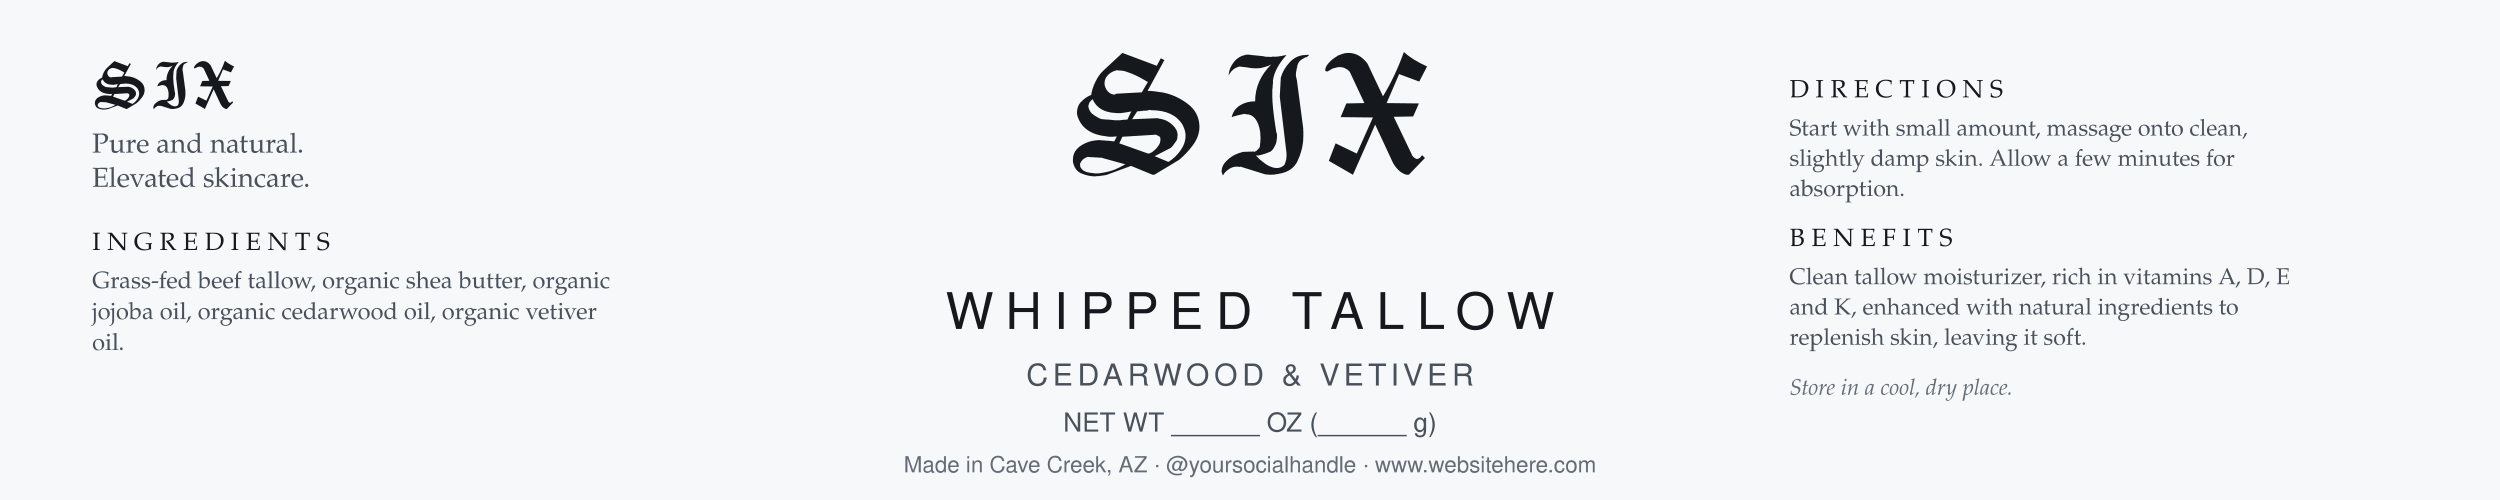
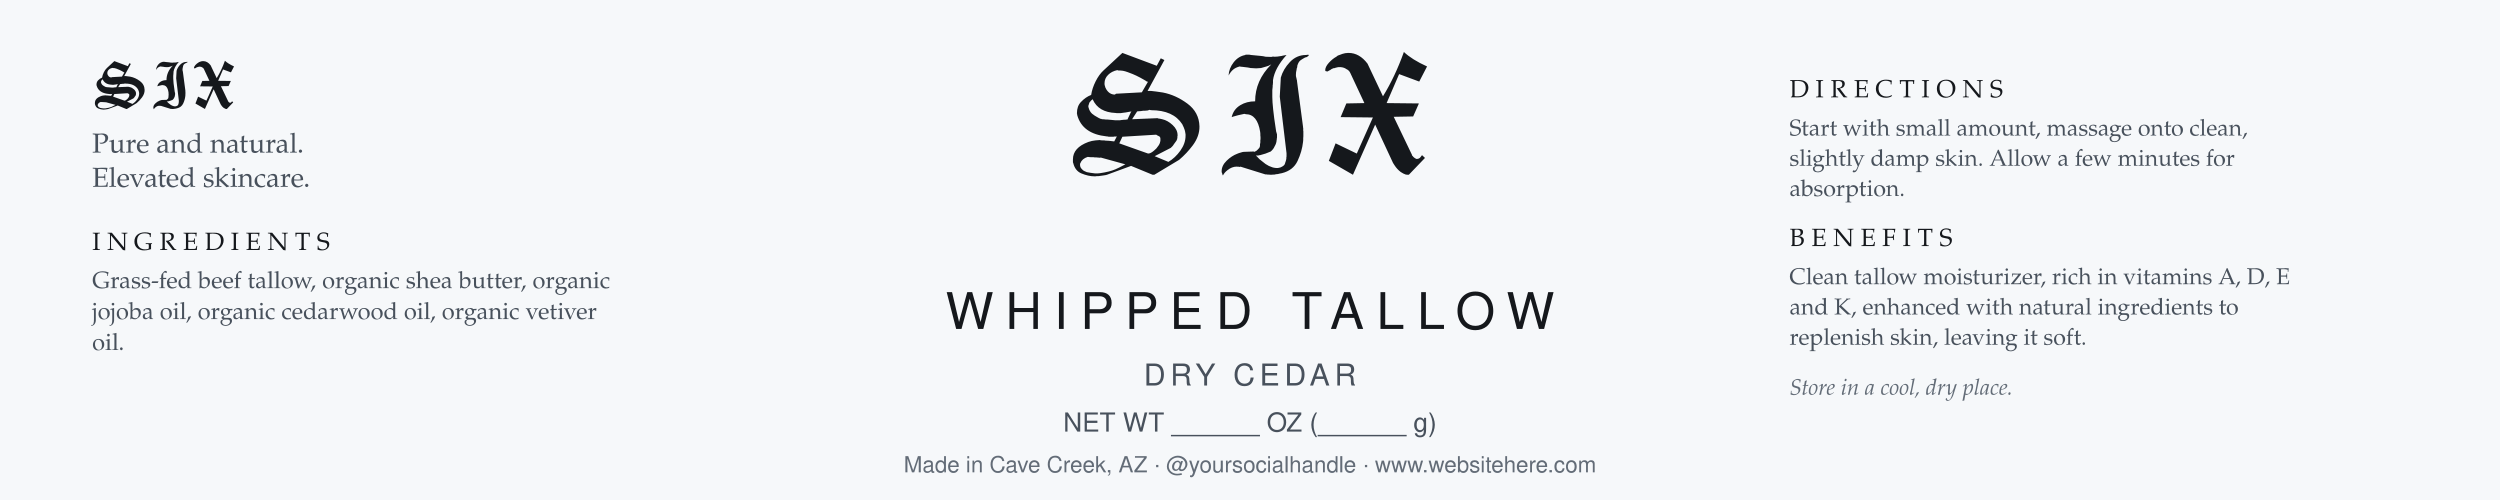
<svg xmlns="http://www.w3.org/2000/svg" width="190.0mm" height="38.0mm" viewBox="0 0 190.0 38.0">
  <rect x="0" y="0" width="190.0" height="38.0" fill="#f6f8fa" />
  <g transform="translate(81.000 3.400) scale(0.27155)">
    <path d="M15.84 2.29 25.46 5.89 26.58 3.8 27.6 4.28 22.89 12.93H23.86Q24.97 13.03 27.16 13.37Q30.75 14.05 34.03 16.47Q37.31 18.9 37.41 22.84Q37.46 25.56 35.56 28.13Q33.86 30.41 31.73 32.21L24.78 36.39H24.29L18.27 33.91L11.52 36.39Q11.23 36.49 10.55 36.58L9.48 36.73Q9.24 36.73 9.09 36.78H8.7Q8.41 36.78 8.36 36.83H8.02Q6.32 36.83 4.33 36Q2.63 35.27 2.1 33.18Q2.05 33.04 2 32.89V32.07Q2 28.81 6.32 27.21Q7.29 26.87 8.31 26.77L9.53 26.67Q9.67 26.77 10.31 26.77H10.74Q11.03 26.87 11.81 26.87Q12.01 26.92 12.39 26.92L13.56 27.06L14.34 25.56Q14.29 25.7 14.05 25.7H13.51Q13.46 25.75 13.37 25.75H12.25Q12.01 25.75 11.88 25.73Q11.76 25.7 11.62 25.65Q11.47 25.65 11.42 25.65Q4.67 24.93 3.21 19.73V19.63Q3.17 19.63 3.17 19.58V19.34Q3.12 19.34 3.12 19.29V19.15Q3.12 17.2 4.23 16.04Q5.55 14.63 7.1 14.05Q7.39 12.15 8.36 10.23Q9.33 8.31 10.55 7.2ZM6.13 31.39Q4.53 31.92 4.09 33.13Q3.99 33.23 3.99 33.43V33.72Q3.99 33.77 4.04 34.01Q4.04 34.06 4.06 34.13Q4.09 34.2 4.14 34.25Q4.14 34.3 4.14 34.35Q4.23 34.49 4.45 34.76Q4.67 35.03 4.87 35.17Q5.06 35.32 5.89 35.66Q6.23 35.71 6.95 35.85Q7.25 35.85 7.73 35.95Q7.97 35.95 8.12 36H9.04Q9.19 35.95 9.58 35.95Q12.25 35.56 13.85 34.88Q14.68 34.54 16.67 33.47L9.82 31.58Q9.67 31.63 9.43 31.63Q9.33 31.63 9.19 31.58Q9.04 31.58 8.99 31.58Q8.7 31.58 8.56 31.53H8.07Q8.02 31.53 7.78 31.48H7ZM23.37 18.22Q22.98 18.47 22.11 18.47H21.67Q20.94 18.61 20.41 18.61Q20.21 18.66 19.97 18.66L18.56 20.85L25.7 20.55Q25.9 20.7 26.33 20.7Q26.33 20.7 27.01 20.85Q28.52 21.19 29.9 22.47Q31.29 23.76 31.29 25.36V25.46Q31.24 25.51 31.24 25.61V25.99Q31.19 26.04 31.19 26.14V26.38Q31.19 26.43 31.14 26.48Q31.09 26.53 31.05 26.63Q31 26.72 31 26.82Q30.8 27.16 30.22 27.89Q30.17 27.99 30.05 28.16Q29.93 28.33 29.88 28.37Q29.83 28.42 29.39 28.86L24.88 31.19L28.71 32.79Q30.61 31.68 32.07 29.64Q33.52 27.6 33.52 25.46V25.07Q33.47 24.78 33.38 24.25Q33.38 24.1 33.28 23.86Q33.13 23.37 32.99 23.08Q32.94 22.93 32.79 22.67Q32.65 22.4 32.6 22.25Q30.07 18.32 23.86 18.32ZM25.36 25.17 15.84 25.75 14.97 27.6 22.79 30.37Q22.98 30.51 23.37 30.41Q23.61 30.37 23.95 30.17Q24.29 29.98 24.68 29.64Q24.78 29.54 25 29.35Q25.22 29.15 25.36 29.01Q26.14 28.08 26.33 27.5Q26.33 27.4 26.43 27.11Q26.43 27.06 26.48 26.87V26.24Q26.43 26.19 26.43 26.04V25.95Q26.38 25.95 26.36 25.87Q26.33 25.8 26.31 25.75Q26.29 25.7 25.9 25.51Q25.85 25.46 25.7 25.41Q25.56 25.36 25.53 25.34Q25.51 25.31 25.46 25.27H25.36ZM7.54 15.21Q7.44 15.36 7.15 15.55Q7.15 15.6 6.86 15.89Q6.86 15.89 6.76 16.01Q6.66 16.13 6.61 16.18Q6.37 16.91 6.37 16.94Q6.37 16.96 6.32 17.06V17.45Q6.32 17.49 6.37 17.54Q6.61 18.61 7.34 19.29Q7.88 19.78 9.24 20.51Q9.43 20.6 9.77 20.75Q9.87 20.75 9.92 20.75Q10.01 20.8 10.06 20.82Q10.11 20.85 10.31 20.85H10.65Q10.69 20.89 11.01 20.92Q11.33 20.94 11.71 20.94Q13.46 21.14 13.85 21.14H15.11Q15.31 21.14 15.79 21.04H15.89Q16.13 21.04 16.28 20.99H16.62Q16.81 20.99 16.96 20.94H17.25L18.37 18.56Q18.17 18.76 17.93 18.76H17.74Q17.69 18.81 17.54 18.81Q16.81 18.95 16.77 18.95Q16.28 19.05 15.99 19.05Q15.5 19.15 15.31 19.15H14.34Q14.09 19.15 13.95 19.1Q9.14 18.9 7.54 15.31ZM14.43 7.1Q12.83 7.44 11.84 8.44Q10.84 9.43 10.84 10.79Q10.84 11.08 10.86 11.23Q10.89 11.37 10.99 11.67Q10.99 11.71 11.08 12.01Q11.18 12.05 11.23 12.3Q12.15 13.95 13.75 13.95L14.05 13.71L21.28 13.32L22.98 10.4Q23.08 10.4 22.5 10.21Q22.5 10.16 22.4 10.09Q22.3 10.01 22.23 10.01Q22.16 10.01 22.01 9.87Q21.48 9.58 20.89 9.24L19.73 8.65Q18.85 8.22 17.35 7.68Q16.57 7.39 15.99 7.29Q15.41 7.2 14.63 7.2Z M50.27 2.78H51.34Q51.63 2.87 52.89 2.97L54.45 3.12Q54.74 3.12 55.23 3.21Q55.71 3.31 55.95 3.36Q56.49 3.41 57.51 3.41L57.99 3.31Q58.29 3.41 59.26 3.31Q59.69 3.21 60.52 3.12H60.57L60.62 3.07Q60.81 3.07 61.2 2.97Q61.39 2.97 61.78 2.87Q58.48 6.52 57.99 9.92V10.69Q57.95 10.84 57.95 10.99V11.18Q57.9 11.23 57.9 11.37V11.76Q57.8 12.44 57.8 12.69V14.63Q57.8 15.89 58.04 18.13Q58.24 20.17 58.87 24.25L59.11 25.07V25.99Q59.06 26.04 59.06 26.24V26.43Q59.01 26.58 59.01 26.67Q58.97 27.6 58.43 28.47Q58.14 29.2 57.36 29.88Q56.73 30.17 55.91 30.46Q55.66 30.51 55.15 30.68Q54.64 30.85 54.4 30.9Q54.35 30.9 54.25 30.9Q54.16 30.95 54.06 30.97Q53.96 31 53.77 31H53.19L53.43 31.24Q53.57 31.29 53.72 31.53L54.3 32.11Q55.57 33.13 55.91 33.38Q56.83 34.01 57.8 34.3Q58.29 34.45 58.38 34.45Q58.48 34.45 58.58 34.45Q58.67 34.49 58.72 34.49H59.4Q59.45 34.49 59.84 34.4Q59.89 34.4 60.18 34.3Q60.23 34.25 60.35 34.2Q60.47 34.15 60.52 34.13Q60.57 34.11 60.67 34.03Q60.76 33.96 60.81 33.94Q60.86 33.91 60.98 33.81Q61.1 33.72 61.13 33.67Q61.15 33.62 61.22 33.52Q61.3 33.43 61.3 33.4Q61.3 33.38 61.44 32.94L61.59 32.5Q61.59 32.36 61.69 32.07Q61.69 31.97 61.73 31.82V31.53Q61.73 31.39 61.78 31.24V30.37L59.89 14.53L60.18 9.19Q60.86 6.81 62.73 4.84Q64.6 2.87 67.22 2.87L67.9 2.78L68 3.07Q67.9 3.12 67.81 3.19Q67.71 3.26 67.64 3.31Q67.56 3.36 67.47 3.43Q67.37 3.51 67.25 3.51Q67.13 3.51 67.03 3.55Q66.93 3.6 66.83 3.65Q66.11 4.04 65.64 4.4Q65.18 4.77 64.89 5.59Q64.89 5.64 64.84 5.72Q64.79 5.79 64.79 5.93V6.08Q64.79 6.18 64.75 6.35Q64.7 6.52 64.6 6.76V6.95Q64.55 7.2 64.45 7.68Q64.41 7.93 64.41 8.31V8.75Q64.41 8.9 64.5 9.19Q64.5 9.24 64.55 9.29V9.38Q64.55 9.43 64.58 9.5Q64.6 9.58 64.65 9.82Q64.65 9.87 64.7 9.97V10.11L66.4 22.98Q66.4 23.27 66.45 23.32V24.05Q66.45 24.1 66.49 24.2V25.61Q66.45 25.8 66.45 26.14V26.67Q66.4 26.87 66.4 27.21Q66.11 29.88 64.87 32.53Q63.63 35.17 60.47 35.95Q60.33 35.95 59.94 36.05L59.35 36.19Q59.16 36.19 58.84 36.24Q58.53 36.29 58.38 36.34H57.99Q57.7 36.34 57.65 36.39H57.12Q57.07 36.34 56.93 36.34H56.49Q56.34 36.29 56.15 36.29H55.86L48.86 34.11L48.77 34.2H48.62Q48.57 34.2 48.47 34.15H48.09Q48.04 34.15 47.94 34.11H47.84Q46.48 34.11 45.22 35.13Q44.35 35.81 43.96 36.63V36.53Q43.91 36.49 43.86 36.39Q43.81 36.29 43.81 36.19V36.15Q43.76 35.95 43.69 35.83Q43.62 35.71 43.62 35.42Q43.62 33.81 45.03 32.45Q46.43 31.09 47.99 30.51Q48.13 30.41 48.47 30.32Q48.57 30.32 48.89 30.2Q49.2 30.07 49.45 30.03Q49.69 29.98 49.83 29.98L52.65 29.88Q52.65 29.98 52.75 29.98Q52.8 29.98 52.85 29.93Q52.89 29.88 53.19 29.78Q53.23 29.73 53.33 29.69Q53.43 29.64 53.5 29.56Q53.57 29.49 53.84 29.22Q54.11 28.96 54.18 28.84Q54.25 28.71 54.35 28.37V27.89Q54.35 27.74 54.45 27.35V26.67Q54.45 26.58 54.5 26.48V25.85Q54.45 25.7 54.45 25.36V24.88Q54.4 24.73 54.4 24.39Q53.62 19.44 50.37 19.44L49.98 19.34Q49.4 19.49 48.23 19.73Q47.94 19.83 47.36 19.97Q47.21 20.02 46.92 20.09Q46.63 20.17 46.43 20.26Q46.92 18.08 48.86 16.91Q50.61 15.84 52.99 15.84Q52.99 10.01 57.51 5.5Q57.41 5.55 57.17 5.67Q56.93 5.79 56.73 5.89Q56.54 5.98 56.1 6.1Q55.66 6.23 54.64 6.52Q53.77 6.61 53.28 6.61Q52.8 6.61 51.73 6.52Q51.49 6.47 50.95 6.37Q50.42 6.27 50.13 6.27Q49.83 6.27 49.35 6.18Q49.06 6.18 48.67 6.08Q47.55 6.37 46.85 6.95Q46.14 7.54 45.56 8.61Q45.66 6.61 46.99 4.91Q48.33 3.21 50.27 2.87Z M94.6 2Q96.83 4.14 101.11 6.08L98.92 10.31L93.29 8.22L89.79 16.33L98.83 16.43L97.22 20.07L91.78 20.17L96.88 30.8Q96.88 30.95 96.93 30.95V31Q96.93 31.09 97.03 31.09Q97.22 31.43 97.81 31.82Q97.85 31.82 97.9 31.82Q97.9 31.87 97.98 31.9Q98.05 31.92 98.19 31.97H98.39L98.44 31.92H98.63L98.68 31.87H98.73Q98.83 31.82 98.9 31.77Q98.97 31.73 99.02 31.73L99.26 31.48L99.7 30.9L100.53 31.68L96.01 36.39H95.47Q95.43 36.34 95.33 36.34H95.18Q95.13 36.29 95.04 36.29Q94.55 36.15 93.73 35.61Q92.71 34.83 92.03 33.77Q91.88 33.52 91.59 33.09L86.59 22.35L80.37 36.39L73.62 32.5L75.51 27.6L81.44 30.46L85.95 20.36L76.92 20.26L78.52 16.43L83.57 16.33L79.64 7.93Q79.3 7.15 78.52 6.81Q77.94 6.37 76.97 6.27H76.29Q76.14 6.32 76 6.32L75.41 6.47Q75.37 6.47 75.29 6.52Q75.22 6.57 75.07 6.57H74.88Q74.83 6.61 74.73 6.66Q74.64 6.71 74.59 6.71Q74.54 6.71 74.47 6.76Q74.39 6.81 74.35 6.83Q74.3 6.86 74.2 6.93Q74.1 7 74.01 7.08Q73.91 7.15 73.86 7.15Q73.81 7.15 73.74 7.2Q73.67 7.25 73.62 7.27Q73.57 7.29 73.45 7.37Q73.33 7.44 73.23 7.49L72.74 7.39L72.6 7.2Q72.6 6.18 73.62 5.06Q74.64 3.94 75.71 3.36Q75.9 3.17 76.12 3.04Q76.34 2.92 76.97 2.73Q77.11 2.68 77.36 2.58Q77.45 2.58 77.53 2.53Q77.6 2.49 77.7 2.49Q77.79 2.49 78.09 2.39Q78.23 2.39 78.38 2.34H78.62Q78.77 2.34 78.91 2.29H79.15Q82.17 2.29 84.45 5.3L88.77 14.43Q92.17 8.9 94.6 2.1Z" fill="#15181c" />
  </g>
  <text x="95.00" y="25.00" font-family="Helvetica, Arial, sans-serif" font-size="3.85" fill="#15181c" text-anchor="middle" letter-spacing="0.950">WHIPPED TALLOW</text>
-   <text x="95.00" y="29.30" font-family="Helvetica, Arial, sans-serif" font-size="2.30" fill="#48515c" text-anchor="middle" letter-spacing="0.350">CEDARWOOD &amp; VETIVER</text>
+   <text x="95.00" y="29.30" font-family="Helvetica, Arial, sans-serif" font-size="2.30" fill="#48515c" text-anchor="middle" letter-spacing="0.350">DRY CEDAR</text>
  <text x="95.00" y="32.80" font-family="Helvetica, Arial, sans-serif" font-size="2.00" fill="#48515c" text-anchor="middle">NET WT ______ OZ (______ g)</text>
  <text x="95.00" y="35.90" font-family="Helvetica, Arial, sans-serif" font-size="1.70" fill="#636c77" text-anchor="middle">Made in Cave Creek, AZ   ·   @yoursocialhandle   ·   www.websitehere.com</text>
  <g transform="translate(7.000 4.400) scale(0.10668)">
    <path d="M15.84 2.29 25.46 5.89 26.58 3.8 27.6 4.28 22.89 12.93H23.86Q24.97 13.03 27.16 13.37Q30.75 14.05 34.03 16.47Q37.31 18.9 37.41 22.84Q37.46 25.56 35.56 28.13Q33.86 30.41 31.73 32.21L24.78 36.39H24.29L18.27 33.91L11.52 36.39Q11.23 36.49 10.55 36.58L9.48 36.73Q9.24 36.73 9.09 36.78H8.7Q8.41 36.78 8.36 36.83H8.02Q6.32 36.83 4.33 36Q2.63 35.27 2.1 33.18Q2.05 33.04 2 32.89V32.07Q2 28.81 6.32 27.21Q7.29 26.87 8.31 26.77L9.53 26.67Q9.67 26.77 10.31 26.77H10.74Q11.03 26.87 11.81 26.87Q12.01 26.92 12.39 26.92L13.56 27.06L14.34 25.56Q14.29 25.7 14.05 25.7H13.51Q13.46 25.75 13.37 25.75H12.25Q12.01 25.75 11.88 25.73Q11.76 25.7 11.62 25.65Q11.47 25.65 11.42 25.65Q4.67 24.93 3.21 19.73V19.63Q3.17 19.63 3.17 19.58V19.34Q3.12 19.34 3.12 19.29V19.15Q3.12 17.2 4.23 16.04Q5.55 14.63 7.1 14.05Q7.39 12.15 8.36 10.23Q9.33 8.31 10.55 7.2ZM6.13 31.39Q4.53 31.92 4.09 33.13Q3.99 33.23 3.99 33.43V33.72Q3.99 33.77 4.04 34.01Q4.04 34.06 4.06 34.13Q4.09 34.2 4.14 34.25Q4.14 34.3 4.14 34.35Q4.23 34.49 4.45 34.76Q4.67 35.03 4.87 35.17Q5.06 35.32 5.89 35.66Q6.23 35.71 6.95 35.85Q7.25 35.85 7.73 35.95Q7.97 35.95 8.12 36H9.04Q9.19 35.95 9.58 35.95Q12.25 35.56 13.85 34.88Q14.68 34.54 16.67 33.47L9.82 31.58Q9.67 31.63 9.43 31.63Q9.33 31.63 9.19 31.58Q9.04 31.58 8.99 31.58Q8.7 31.58 8.56 31.53H8.07Q8.02 31.53 7.78 31.48H7ZM23.37 18.22Q22.98 18.47 22.11 18.47H21.67Q20.94 18.61 20.41 18.61Q20.21 18.66 19.97 18.66L18.56 20.85L25.7 20.55Q25.9 20.7 26.33 20.7Q26.33 20.7 27.01 20.85Q28.52 21.19 29.9 22.47Q31.29 23.76 31.29 25.36V25.46Q31.24 25.51 31.24 25.61V25.99Q31.19 26.04 31.19 26.14V26.38Q31.19 26.43 31.14 26.48Q31.09 26.53 31.05 26.63Q31 26.72 31 26.82Q30.8 27.16 30.22 27.89Q30.17 27.99 30.05 28.16Q29.93 28.33 29.88 28.37Q29.83 28.42 29.39 28.86L24.88 31.19L28.71 32.79Q30.61 31.68 32.07 29.64Q33.52 27.6 33.52 25.46V25.07Q33.47 24.78 33.38 24.25Q33.38 24.1 33.28 23.86Q33.13 23.37 32.99 23.08Q32.94 22.93 32.79 22.67Q32.65 22.4 32.6 22.25Q30.07 18.32 23.86 18.32ZM25.36 25.17 15.84 25.75 14.97 27.6 22.79 30.37Q22.98 30.51 23.37 30.41Q23.61 30.37 23.95 30.17Q24.29 29.98 24.68 29.64Q24.78 29.54 25 29.35Q25.22 29.15 25.36 29.01Q26.14 28.08 26.33 27.5Q26.33 27.4 26.43 27.11Q26.43 27.06 26.48 26.87V26.24Q26.43 26.19 26.43 26.04V25.95Q26.38 25.95 26.36 25.87Q26.33 25.8 26.31 25.75Q26.29 25.7 25.9 25.51Q25.85 25.46 25.7 25.41Q25.56 25.36 25.53 25.34Q25.51 25.31 25.46 25.27H25.36ZM7.54 15.21Q7.44 15.36 7.15 15.55Q7.15 15.6 6.86 15.89Q6.86 15.89 6.76 16.01Q6.66 16.13 6.61 16.18Q6.37 16.91 6.37 16.94Q6.37 16.96 6.32 17.06V17.45Q6.32 17.49 6.37 17.54Q6.61 18.61 7.34 19.29Q7.88 19.78 9.24 20.51Q9.43 20.6 9.77 20.75Q9.87 20.75 9.92 20.75Q10.01 20.8 10.06 20.82Q10.11 20.85 10.31 20.85H10.65Q10.69 20.89 11.01 20.92Q11.33 20.94 11.71 20.94Q13.46 21.14 13.85 21.14H15.11Q15.31 21.14 15.79 21.04H15.89Q16.13 21.04 16.28 20.99H16.62Q16.81 20.99 16.96 20.94H17.25L18.37 18.56Q18.17 18.76 17.93 18.76H17.74Q17.69 18.81 17.54 18.81Q16.81 18.95 16.77 18.95Q16.28 19.05 15.99 19.05Q15.5 19.15 15.31 19.15H14.34Q14.09 19.15 13.95 19.1Q9.14 18.9 7.54 15.31ZM14.43 7.1Q12.83 7.44 11.84 8.44Q10.84 9.43 10.84 10.79Q10.84 11.08 10.86 11.23Q10.89 11.37 10.99 11.67Q10.99 11.71 11.08 12.01Q11.18 12.05 11.23 12.3Q12.15 13.95 13.75 13.95L14.05 13.71L21.28 13.32L22.98 10.4Q23.08 10.4 22.5 10.21Q22.5 10.16 22.4 10.09Q22.3 10.01 22.23 10.01Q22.16 10.01 22.01 9.87Q21.48 9.58 20.89 9.24L19.73 8.65Q18.85 8.22 17.35 7.68Q16.57 7.39 15.99 7.29Q15.41 7.2 14.63 7.2Z M50.27 2.78H51.34Q51.63 2.87 52.89 2.97L54.45 3.12Q54.74 3.12 55.23 3.21Q55.71 3.31 55.95 3.36Q56.49 3.41 57.51 3.41L57.99 3.31Q58.29 3.41 59.26 3.31Q59.69 3.21 60.52 3.12H60.57L60.62 3.07Q60.81 3.07 61.2 2.97Q61.39 2.97 61.78 2.87Q58.48 6.52 57.99 9.92V10.69Q57.95 10.84 57.95 10.99V11.18Q57.9 11.23 57.9 11.37V11.76Q57.8 12.44 57.8 12.69V14.63Q57.8 15.89 58.04 18.13Q58.24 20.17 58.87 24.25L59.11 25.07V25.99Q59.06 26.04 59.06 26.24V26.43Q59.01 26.58 59.01 26.67Q58.97 27.6 58.43 28.47Q58.14 29.2 57.36 29.88Q56.73 30.17 55.91 30.46Q55.66 30.51 55.15 30.68Q54.64 30.85 54.4 30.9Q54.35 30.9 54.25 30.9Q54.16 30.95 54.06 30.97Q53.96 31 53.77 31H53.19L53.43 31.24Q53.57 31.29 53.72 31.53L54.3 32.11Q55.57 33.13 55.91 33.38Q56.83 34.01 57.8 34.3Q58.29 34.45 58.38 34.45Q58.48 34.45 58.58 34.45Q58.67 34.49 58.72 34.49H59.4Q59.45 34.49 59.84 34.4Q59.89 34.4 60.18 34.3Q60.23 34.25 60.35 34.2Q60.47 34.15 60.52 34.13Q60.57 34.11 60.67 34.03Q60.76 33.96 60.81 33.94Q60.86 33.91 60.98 33.81Q61.1 33.72 61.13 33.67Q61.15 33.62 61.22 33.52Q61.3 33.43 61.3 33.4Q61.3 33.38 61.44 32.94L61.59 32.5Q61.59 32.36 61.69 32.07Q61.69 31.97 61.73 31.82V31.53Q61.73 31.39 61.78 31.24V30.37L59.89 14.53L60.18 9.19Q60.86 6.81 62.73 4.84Q64.6 2.87 67.22 2.87L67.9 2.78L68 3.07Q67.9 3.12 67.81 3.19Q67.71 3.26 67.64 3.31Q67.56 3.36 67.47 3.43Q67.37 3.51 67.25 3.51Q67.13 3.51 67.03 3.55Q66.93 3.6 66.83 3.65Q66.11 4.04 65.64 4.4Q65.18 4.77 64.89 5.59Q64.89 5.64 64.84 5.72Q64.79 5.79 64.79 5.93V6.08Q64.79 6.18 64.75 6.35Q64.7 6.52 64.6 6.76V6.95Q64.55 7.2 64.45 7.68Q64.41 7.93 64.41 8.31V8.75Q64.41 8.9 64.5 9.19Q64.5 9.24 64.55 9.29V9.38Q64.55 9.43 64.58 9.5Q64.6 9.58 64.65 9.82Q64.65 9.87 64.7 9.97V10.11L66.4 22.98Q66.4 23.27 66.45 23.32V24.05Q66.45 24.1 66.49 24.2V25.61Q66.45 25.8 66.45 26.14V26.67Q66.4 26.87 66.4 27.21Q66.11 29.88 64.87 32.53Q63.63 35.17 60.47 35.95Q60.33 35.95 59.94 36.05L59.35 36.19Q59.16 36.19 58.84 36.24Q58.53 36.29 58.38 36.34H57.99Q57.7 36.34 57.65 36.39H57.12Q57.07 36.34 56.93 36.34H56.49Q56.34 36.29 56.15 36.29H55.86L48.86 34.11L48.77 34.2H48.62Q48.57 34.2 48.47 34.15H48.09Q48.04 34.15 47.94 34.11H47.84Q46.48 34.11 45.22 35.13Q44.35 35.81 43.96 36.63V36.53Q43.91 36.49 43.86 36.39Q43.81 36.29 43.81 36.19V36.15Q43.76 35.95 43.69 35.83Q43.62 35.71 43.62 35.42Q43.62 33.81 45.03 32.45Q46.43 31.09 47.99 30.51Q48.13 30.41 48.47 30.32Q48.57 30.32 48.89 30.2Q49.2 30.07 49.45 30.03Q49.69 29.98 49.83 29.98L52.65 29.88Q52.65 29.98 52.75 29.98Q52.8 29.98 52.85 29.93Q52.89 29.88 53.19 29.78Q53.23 29.73 53.33 29.69Q53.43 29.64 53.5 29.56Q53.57 29.49 53.84 29.22Q54.11 28.96 54.18 28.84Q54.25 28.71 54.35 28.37V27.89Q54.35 27.74 54.45 27.35V26.67Q54.45 26.58 54.5 26.48V25.85Q54.45 25.7 54.45 25.36V24.88Q54.4 24.73 54.4 24.39Q53.62 19.44 50.37 19.44L49.98 19.34Q49.4 19.49 48.23 19.73Q47.94 19.83 47.36 19.97Q47.21 20.02 46.92 20.09Q46.63 20.17 46.43 20.26Q46.92 18.08 48.86 16.91Q50.61 15.84 52.99 15.84Q52.99 10.01 57.51 5.5Q57.41 5.55 57.17 5.67Q56.93 5.79 56.73 5.89Q56.54 5.98 56.1 6.1Q55.66 6.23 54.64 6.52Q53.77 6.61 53.28 6.61Q52.8 6.61 51.73 6.52Q51.49 6.47 50.95 6.37Q50.42 6.27 50.13 6.27Q49.83 6.27 49.35 6.18Q49.06 6.18 48.67 6.08Q47.55 6.37 46.85 6.95Q46.14 7.54 45.56 8.61Q45.66 6.61 46.99 4.91Q48.33 3.21 50.27 2.87Z M94.6 2Q96.83 4.14 101.11 6.08L98.92 10.31L93.29 8.22L89.79 16.33L98.83 16.43L97.22 20.07L91.78 20.17L96.88 30.8Q96.88 30.95 96.93 30.95V31Q96.93 31.09 97.03 31.09Q97.22 31.43 97.81 31.82Q97.85 31.82 97.9 31.82Q97.9 31.87 97.98 31.9Q98.05 31.92 98.19 31.97H98.39L98.44 31.92H98.63L98.68 31.87H98.73Q98.83 31.82 98.9 31.77Q98.97 31.73 99.02 31.73L99.26 31.48L99.7 30.9L100.53 31.68L96.01 36.39H95.47Q95.43 36.34 95.33 36.34H95.18Q95.13 36.29 95.04 36.29Q94.55 36.15 93.73 35.61Q92.71 34.83 92.03 33.77Q91.88 33.52 91.59 33.09L86.59 22.35L80.37 36.39L73.62 32.5L75.51 27.6L81.44 30.46L85.95 20.36L76.92 20.26L78.52 16.43L83.57 16.33L79.64 7.93Q79.3 7.15 78.52 6.81Q77.94 6.37 76.97 6.27H76.29Q76.14 6.32 76 6.32L75.41 6.47Q75.37 6.47 75.29 6.52Q75.22 6.57 75.07 6.57H74.88Q74.83 6.61 74.73 6.66Q74.64 6.71 74.59 6.71Q74.54 6.71 74.47 6.76Q74.39 6.81 74.35 6.83Q74.3 6.86 74.2 6.93Q74.1 7 74.01 7.08Q73.91 7.15 73.86 7.15Q73.81 7.15 73.74 7.2Q73.67 7.25 73.62 7.27Q73.57 7.29 73.45 7.37Q73.33 7.44 73.23 7.49L72.74 7.39L72.6 7.2Q72.6 6.18 73.62 5.06Q74.64 3.94 75.71 3.36Q75.9 3.17 76.12 3.04Q76.34 2.92 76.97 2.73Q77.11 2.68 77.36 2.58Q77.45 2.58 77.53 2.53Q77.6 2.49 77.7 2.49Q77.79 2.49 78.09 2.39Q78.23 2.39 78.38 2.34H78.62Q78.77 2.34 78.91 2.29H79.15Q82.17 2.29 84.45 5.3L88.77 14.43Q92.17 8.9 94.6 2.1Z" fill="#15181c" />
  </g>
  <text x="7.00" y="11.60" font-family="Palatino, Georgia, serif" font-size="2.10" fill="#48515c">Pure and natural.</text>
  <text x="7.00" y="14.20" font-family="Palatino, Georgia, serif" font-size="2.10" fill="#48515c">Elevated skincare.</text>
  <text x="7.00" y="19.00" font-family="Palatino, Georgia, serif" font-size="1.90" fill="#15181c" letter-spacing="0.500">INGREDIENTS</text>
  <text x="7.00" y="21.90" font-family="Palatino, Georgia, serif" font-size="1.80" fill="#48515c">Grass-fed beef tallow, organic shea butter, organic</text>
  <text x="7.00" y="24.25" font-family="Palatino, Georgia, serif" font-size="1.80" fill="#48515c">jojoba oil, organic cedarwood oil, organic vetiver</text>
  <text x="7.00" y="26.60" font-family="Palatino, Georgia, serif" font-size="1.80" fill="#48515c">oil.</text>
  <text x="136.00" y="7.40" font-family="Palatino, Georgia, serif" font-size="1.90" fill="#15181c" letter-spacing="0.500">DIRECTIONS</text>
  <text x="136.00" y="10.30" font-family="Palatino, Georgia, serif" font-size="1.75" fill="#48515c">Start with small amount, massage onto clean,</text>
  <text x="136.00" y="12.60" font-family="Palatino, Georgia, serif" font-size="1.75" fill="#48515c">slightly damp skin. Allow a few minutes for</text>
  <text x="136.00" y="14.90" font-family="Palatino, Georgia, serif" font-size="1.75" fill="#48515c">absorption.</text>
  <text x="136.00" y="18.70" font-family="Palatino, Georgia, serif" font-size="1.90" fill="#15181c" letter-spacing="0.500">BENEFITS</text>
  <text x="136.00" y="21.60" font-family="Palatino, Georgia, serif" font-size="1.75" fill="#48515c">Clean tallow moisturizer, rich in vitamins A, D, E</text>
  <text x="136.00" y="23.90" font-family="Palatino, Georgia, serif" font-size="1.75" fill="#48515c">and K, enhanced with natural ingredients to</text>
  <text x="136.00" y="26.20" font-family="Palatino, Georgia, serif" font-size="1.75" fill="#48515c">replenish skin, leaving it soft.</text>
  <text x="136.00" y="30.00" font-family="Palatino, Georgia, serif" font-size="1.70" fill="#636c77" font-style="italic">Store in a cool, dry place.</text>
</svg>
